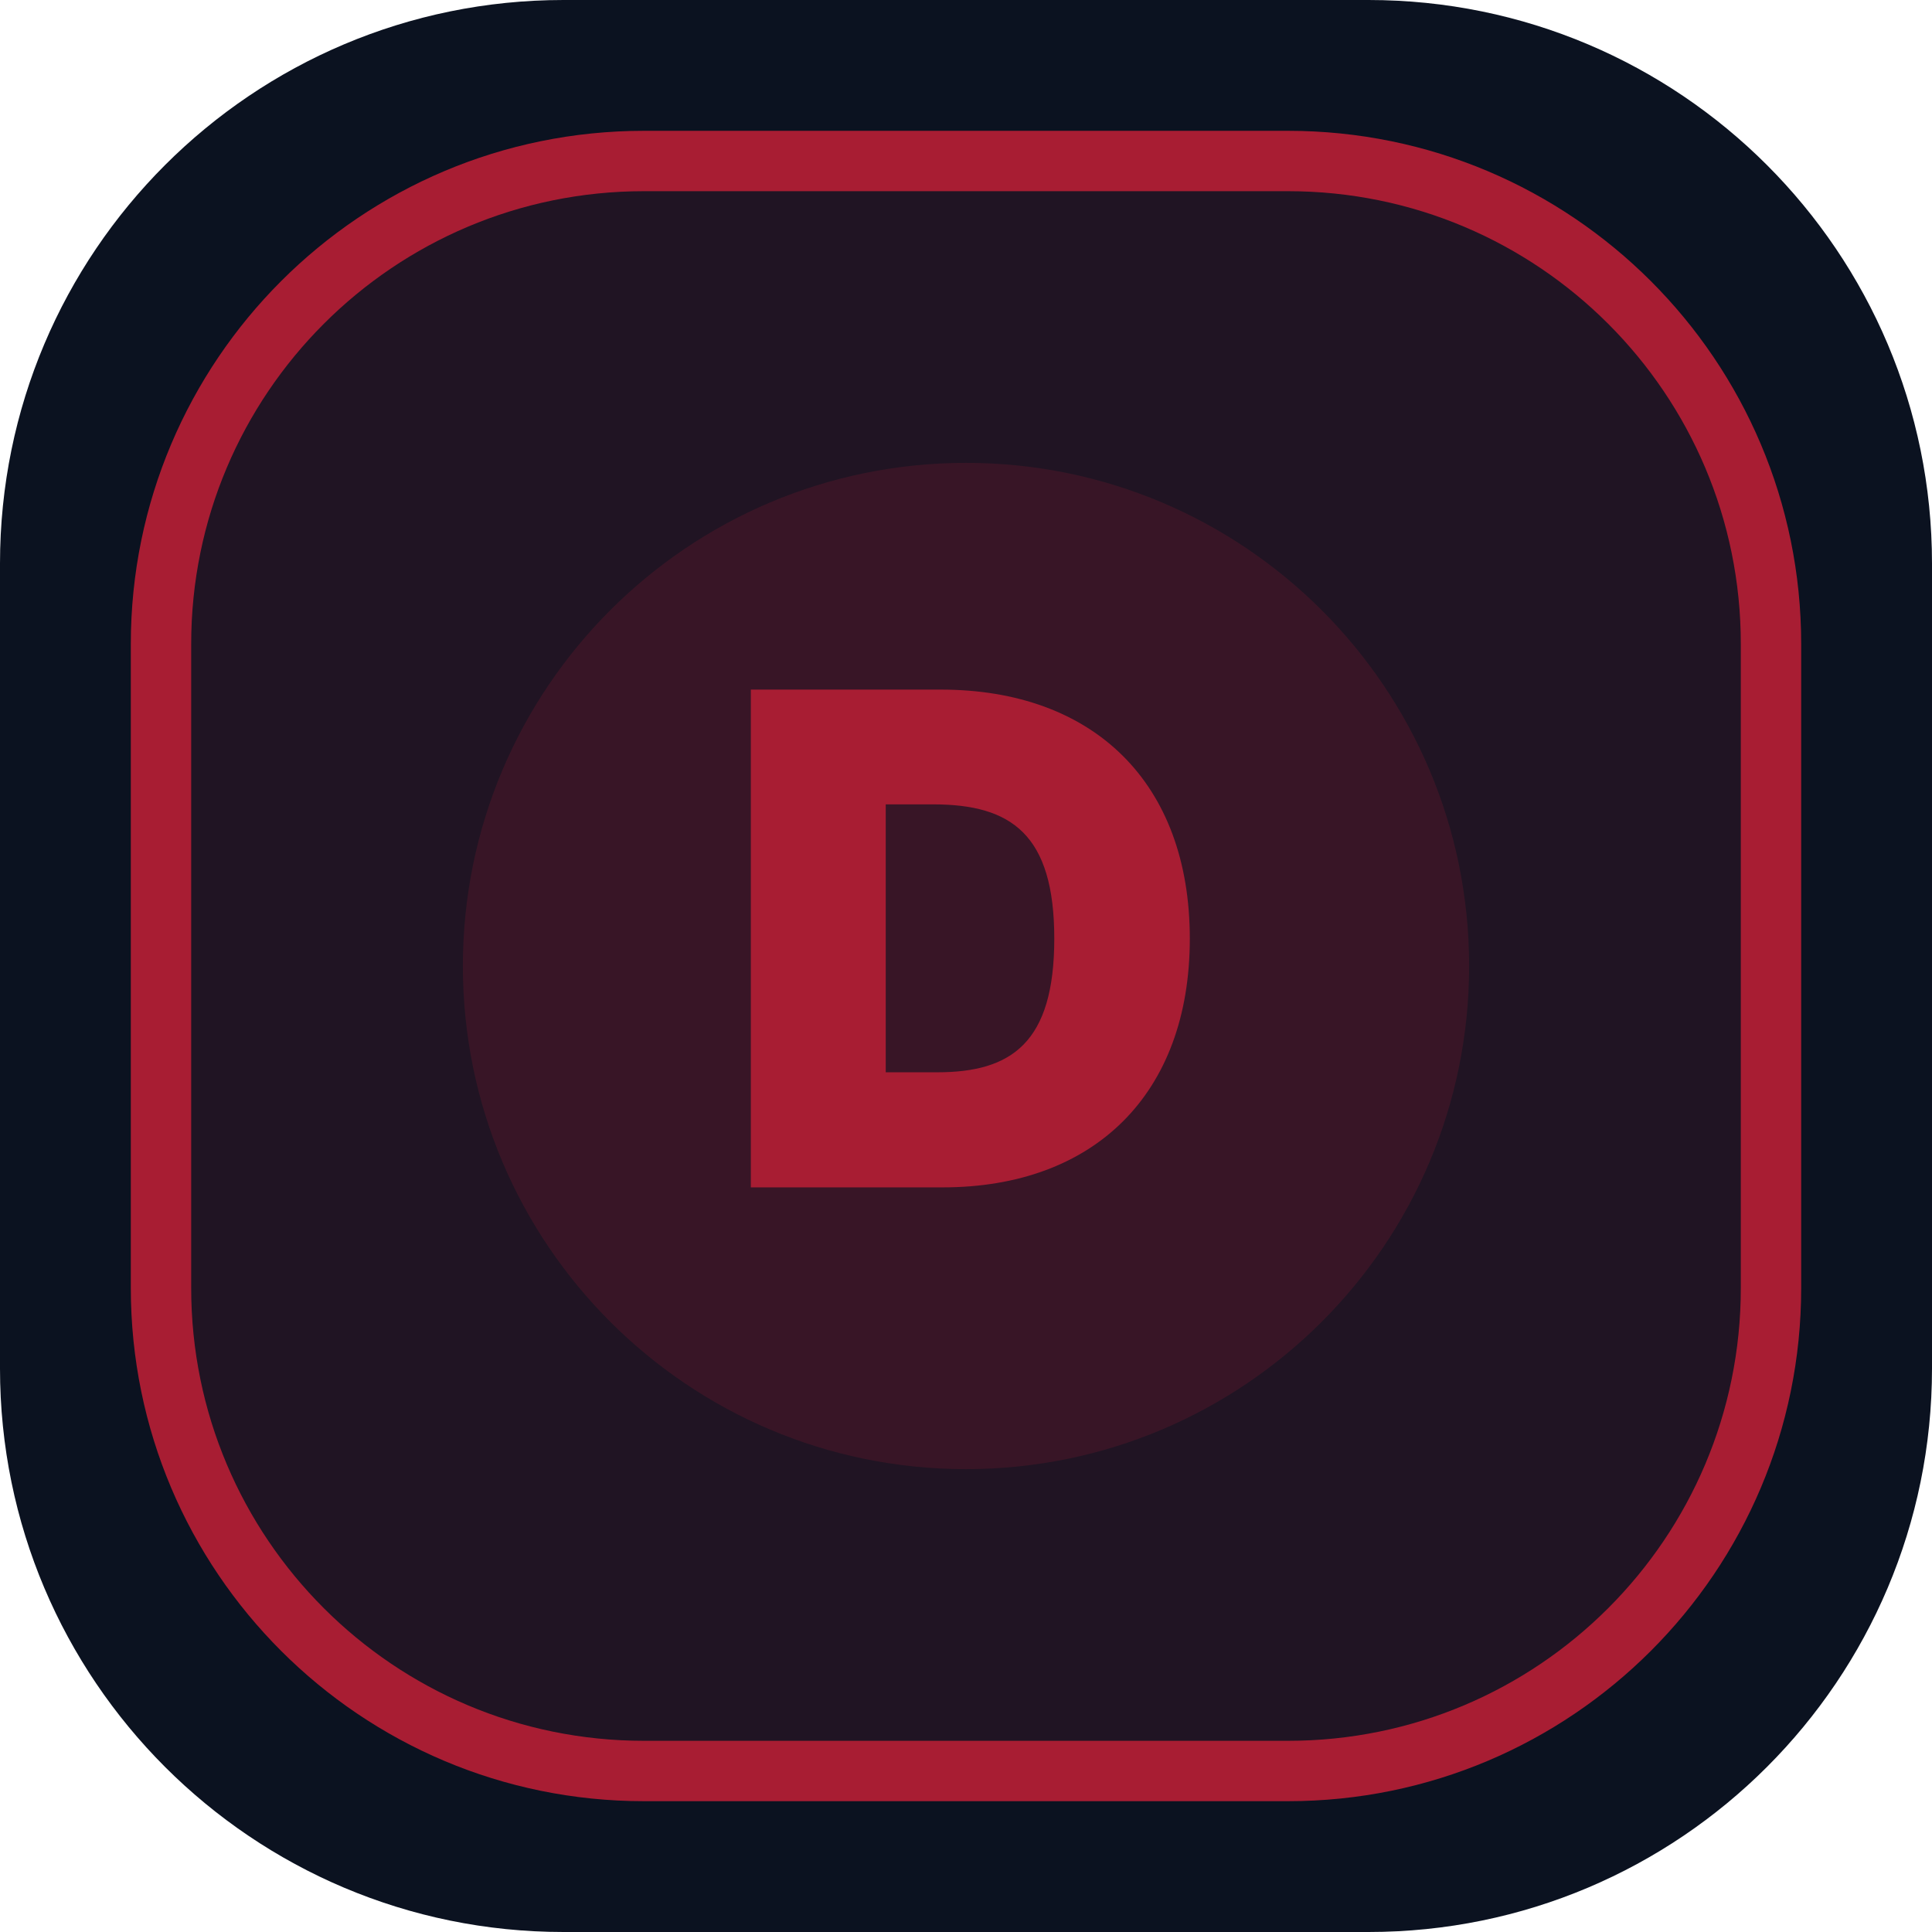
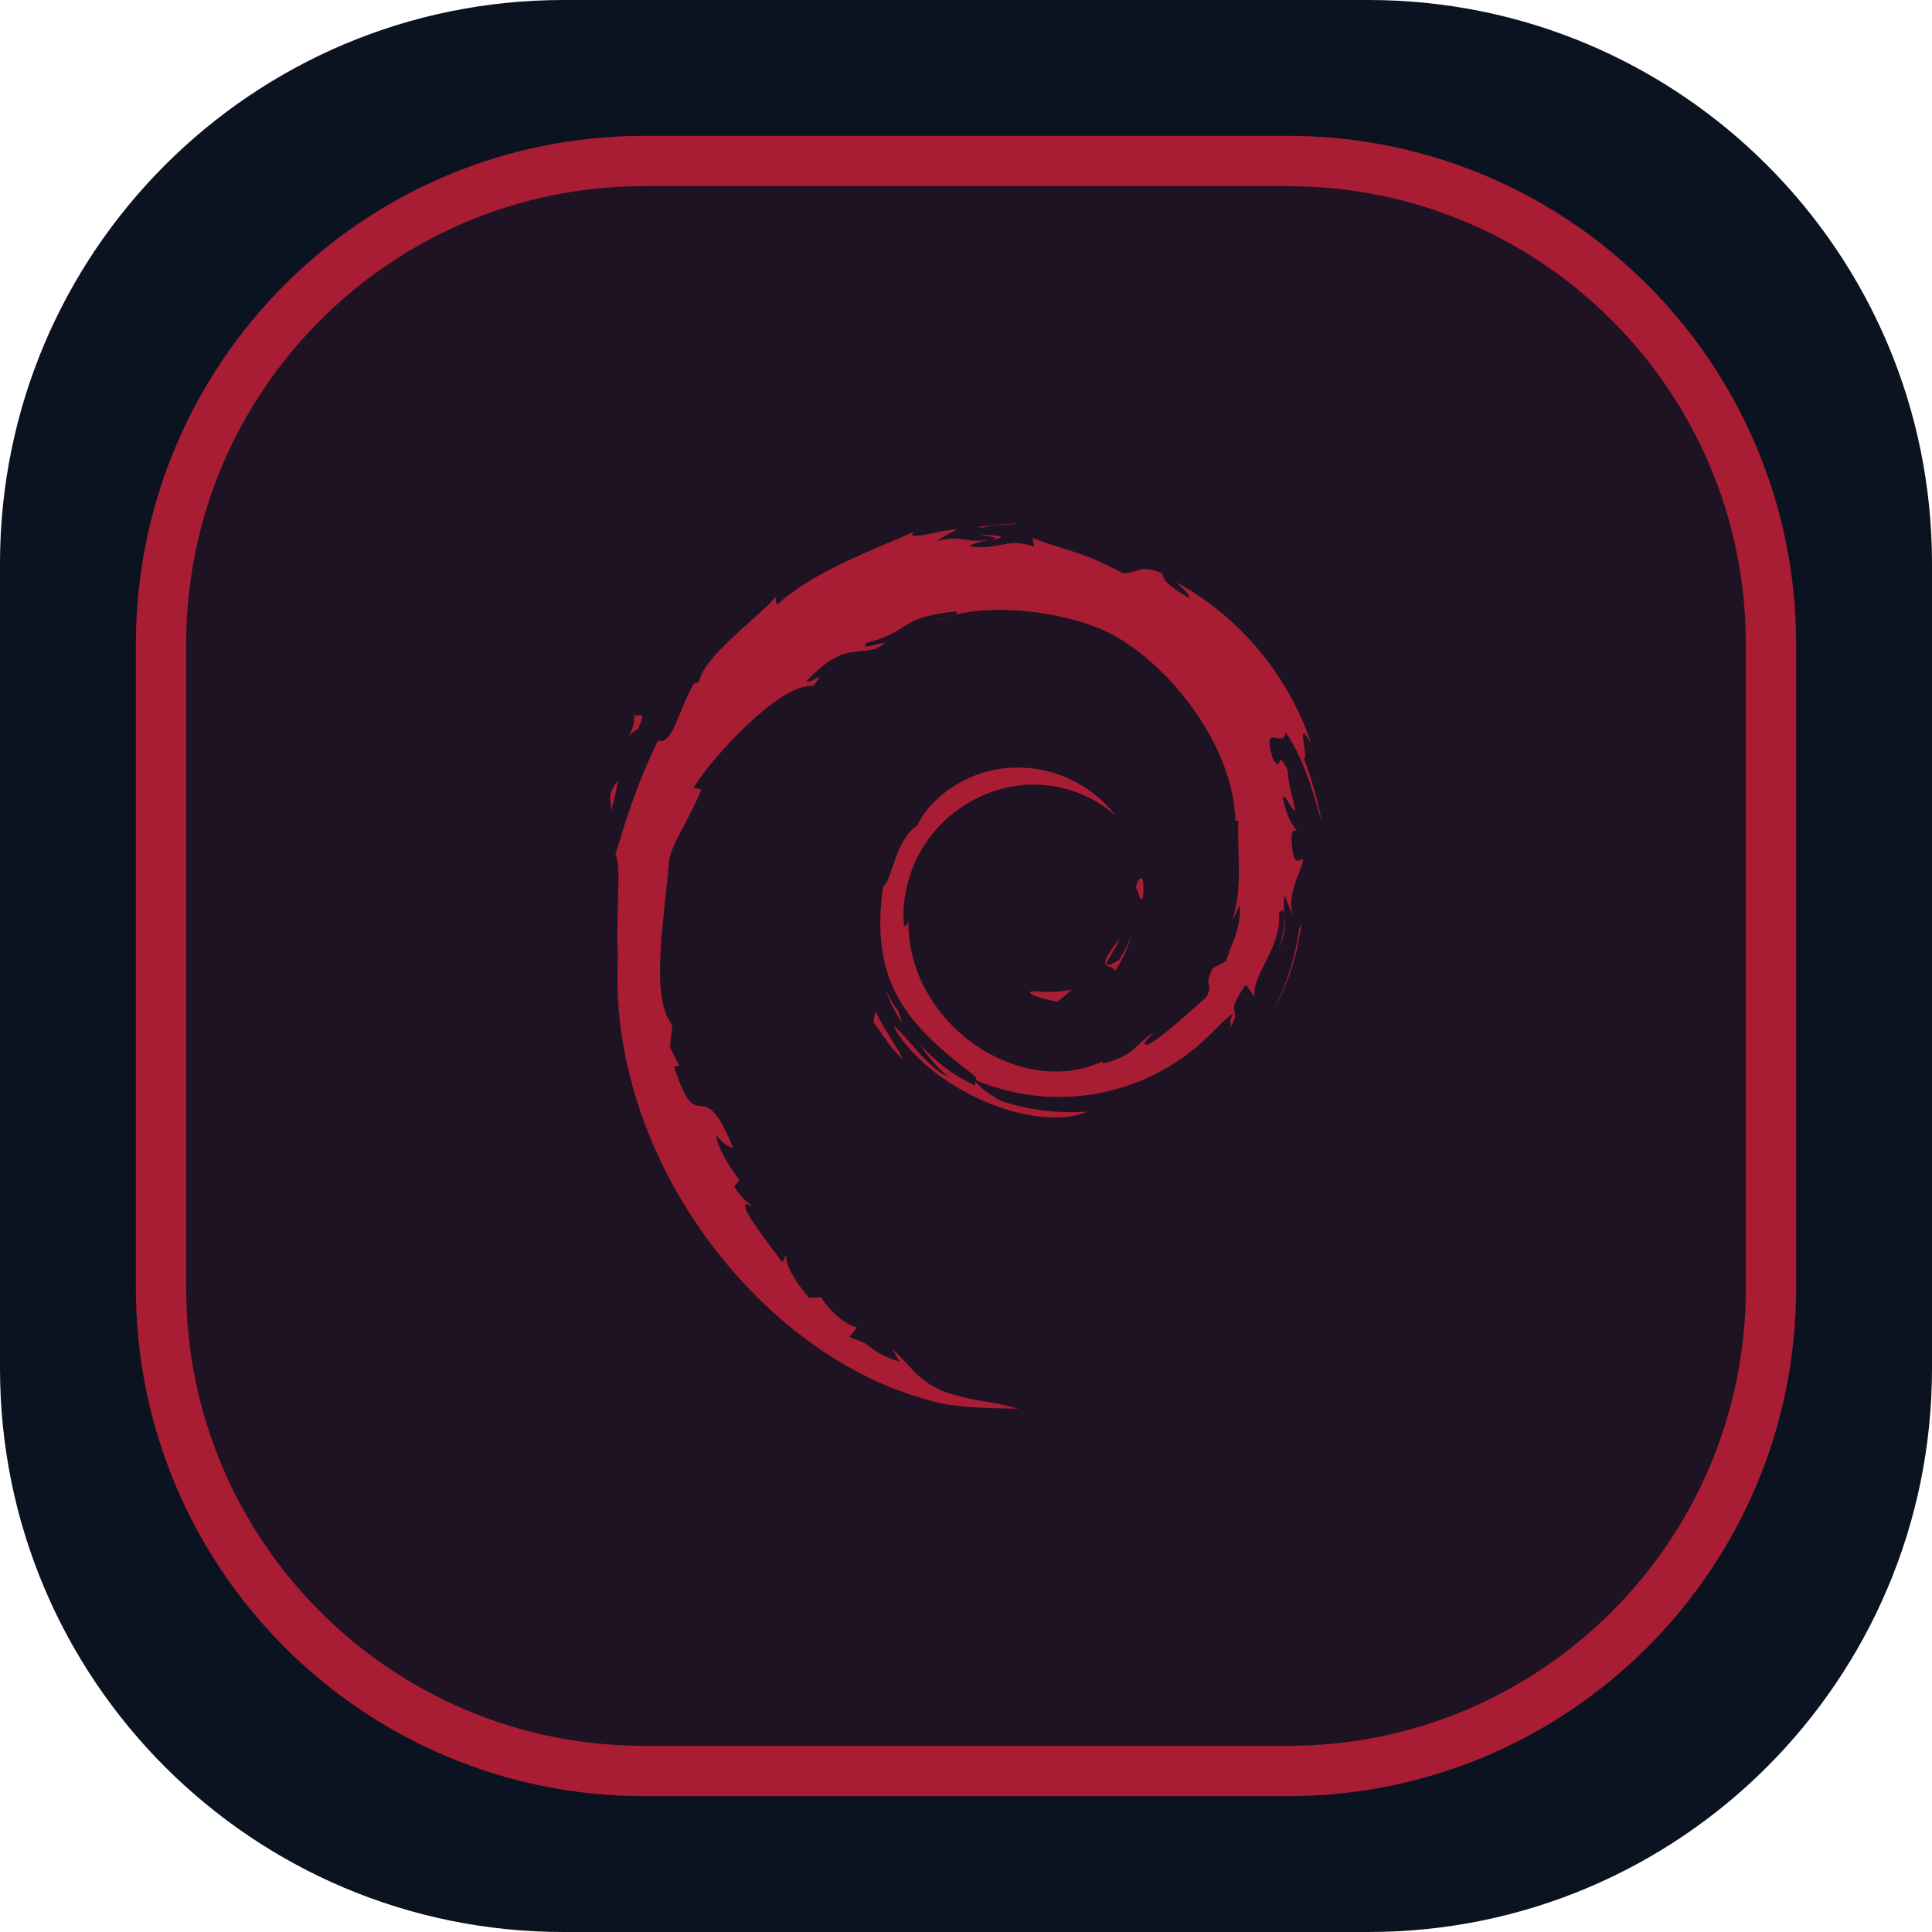
<svg xmlns="http://www.w3.org/2000/svg" width="96" height="96" viewBox="0 0 96 96" fill="none" role="img" aria-label="Debian">
  <rect width="96" height="96" rx="28" fill="#0B1220" />
-   <rect x="8" y="8" width="80" height="80" rx="24" fill="#A81D33" fill-opacity="0.14" stroke="#A81D33" stroke-width="3" />
-   <circle cx="48" cy="48" r="25" fill="#A81D33" fill-opacity="0.18" />
-   <text x="48" y="59" text-anchor="middle" font-family="Inter, Arial, sans-serif" font-size="34" font-weight="900" fill="#A81D33">D</text>
+   <rect x="8" y="8" width="80" height="80" rx="24" fill="#A81D33" fill-opacity="0.12" stroke="#A81D33" stroke-width="2.5" />
+   <svg x="26" y="26" width="44" height="44" viewBox="0 0 24 24" fill="#A81D33">
+     <path d="M13.88 12.685c-.4 0 .08.2.601.28.14-.1.27-.22.39-.33a3.001 3.001 0 01-.99.05m2.14-.53c.23-.33.4-.69.47-1.06-.06.27-.2.5-.33.73-.75.47-.07-.27 0-.56-.8 1.01-.11.6-.14.89m.781-2.05c.05-.721-.14-.501-.2-.221.07.04.13.5.2.22M12.38.31c.2.04.45.07.42.12.23-.05.28-.1-.43-.12m.43.12l-.15.03.14-.01V.43m6.633 9.944c.02.64-.2.95-.38 1.5l-.35.181c-.28.54.03.35-.17.78-.44.39-1.34 1.22-1.62 1.301-.201 0 .14-.25.19-.34-.591.4-.481.6-1.371.85l-.03-.06c-2.221 1.04-5.303-1.02-5.253-3.842-.03.17-.07.13-.12.2a3.551 3.552 0 012.001-3.501 3.361 3.362 0 013.732.48 3.341 3.342 0 00-2.721-1.3c-1.18.01-2.281.76-2.651 1.57-.6.38-.67 1.47-.93 1.661-.361 2.601.66 3.722 2.38 5.042.27.19.08.21.12.35a4.702 4.702 0 01-1.53-1.16c.23.33.47.66.8.91-.55-.18-1.27-1.3-1.48-1.35.93 1.66 3.78 2.921 5.261 2.3a6.203 6.203 0 01-2.33-.28c-.33-.16-.77-.51-.7-.57a5.802 5.803 0 005.902-.84c.44-.35.93-.94 1.07-.95-.2.32.04.16-.12.44.44-.72-.2-.3.46-1.24l.24.33c-.09-.6.74-1.321.66-2.262.19-.3.2.3 0 .97.29-.74.08-.85.15-1.46.08.2.18.42.23.63-.18-.7.2-1.2.28-1.6-.09-.05-.28.3-.32-.53 0-.37.1-.2.14-.28-.08-.05-.26-.32-.38-.861.08-.13.22.33.34.34-.08-.42-.2-.75-.2-1.08-.34-.68-.12.1-.4-.3-.34-1.091.3-.25.34-.74.54.77.84 1.96.981 2.46-.1-.6-.28-1.2-.49-1.76.16.07-.26-1.241.21-.37A7.823 7.824 0 0017.702 1.6c.18.17.42.39.33.42-.75-.45-.62-.48-.73-.67-.61-.25-.65.02-1.06 0C15.082.73 14.862.8 13.8.4l.05.23c-.77-.25-.9.1-1.73 0-.05-.04.27-.14.53-.18-.741.1-.701-.14-1.431.03.17-.13.36-.21.55-.32-.6.04-1.44.35-1.18.07C9.6.68 7.847 1.3 6.867 2.22L6.838 2c-.45.54-1.96 1.611-2.08 2.311l-.131.03c-.23.4-.38.85-.57 1.261-.3.52-.45.2-.4.28-.6 1.22-.9 2.251-1.16 3.102.18.27 0 1.65.07 2.76-.3 5.463 3.84 10.776 8.363 12.006.67.23 1.65.23 2.49.25-.99-.28-1.12-.15-2.08-.49-.7-.32-.85-.7-1.34-1.13l.2.35c-.971-.34-.57-.42-1.361-.67l.21-.27c-.31-.03-.83-.53-.97-.81l-.34.01c-.41-.501-.63-.871-.61-1.161l-.111.2c-.13-.21-1.52-1.901-.8-1.511-.13-.12-.31-.2-.5-.55l.14-.17c-.35-.44-.64-1.02-.62-1.2.2.24.32.3.45.33-.88-2.172-.93-.12-1.601-2.202l.15-.02c-.1-.16-.18-.34-.26-.51l.06-.6c-.63-.74-.18-3.102-.09-4.402.07-.54.53-1.1.88-1.981l-.21-.04c.4-.71 2.341-2.872 3.241-2.761.43-.55-.09 0-.18-.14.96-.991 1.26-.7 1.901-.88.7-.401-.6.16-.27-.151 1.2-.3.85-.7 2.421-.85.16.1-.39.14-.52.26 1-.49 3.151-.37 4.562.27 1.63.77 3.461 3.011 3.531 5.132l.08.02c-.04.85.13 1.821-.17 2.711l.2-.42M9.54 13.236l-.05.28c.26.35.47.73.8 1.01-.24-.47-.42-.66-.75-1.3m.62-.02c-.14-.15-.22-.34-.31-.52.08.32.26.6.43.88l-.12-.36m10.945-2.382l-.07.15c-.1.76-.34 1.511-.69 2.212.4-.73.65-1.541.75-2.362M12.45.12c.27-.1.66-.05.95-.12-.37.03-.74.05-1.1.1l.15.02M3.006 5.142c.07.57-.43.8.11.42.3-.66-.11-.18-.1-.42m-.64 2.661c.12-.39.15-.62.2-.84-.35.44-.17.53-.2.83" />
+   </svg>
</svg>
